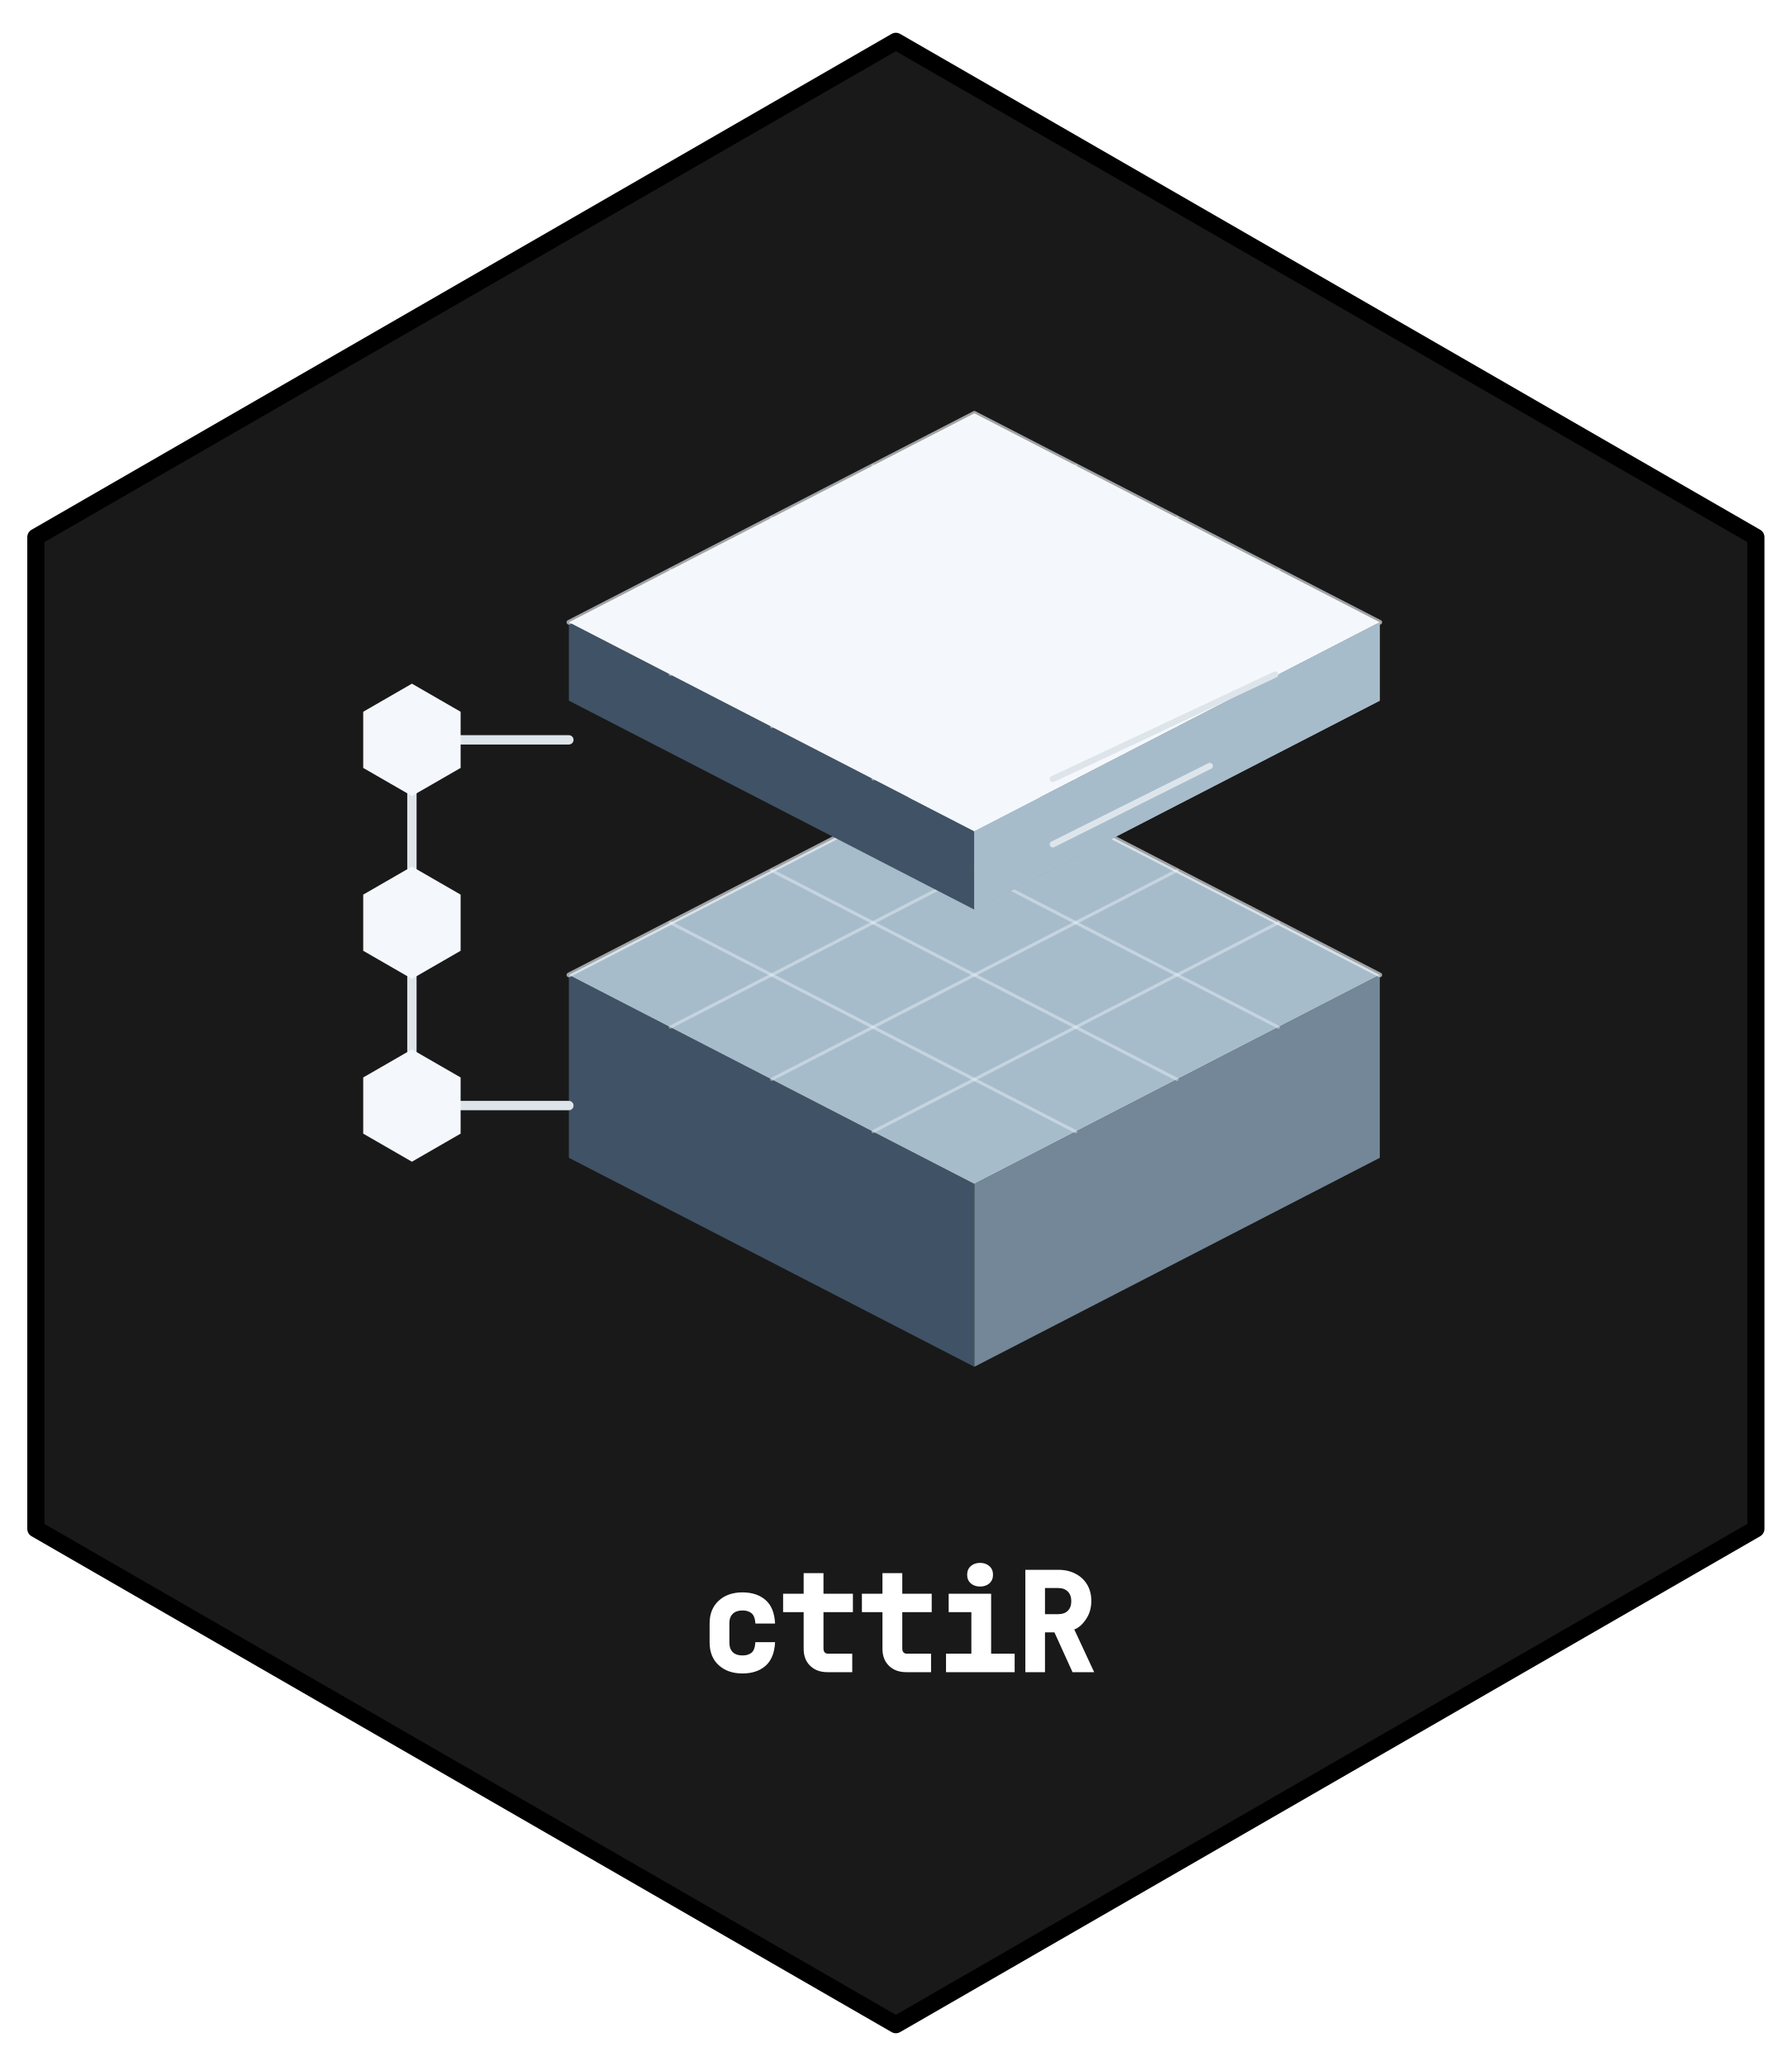
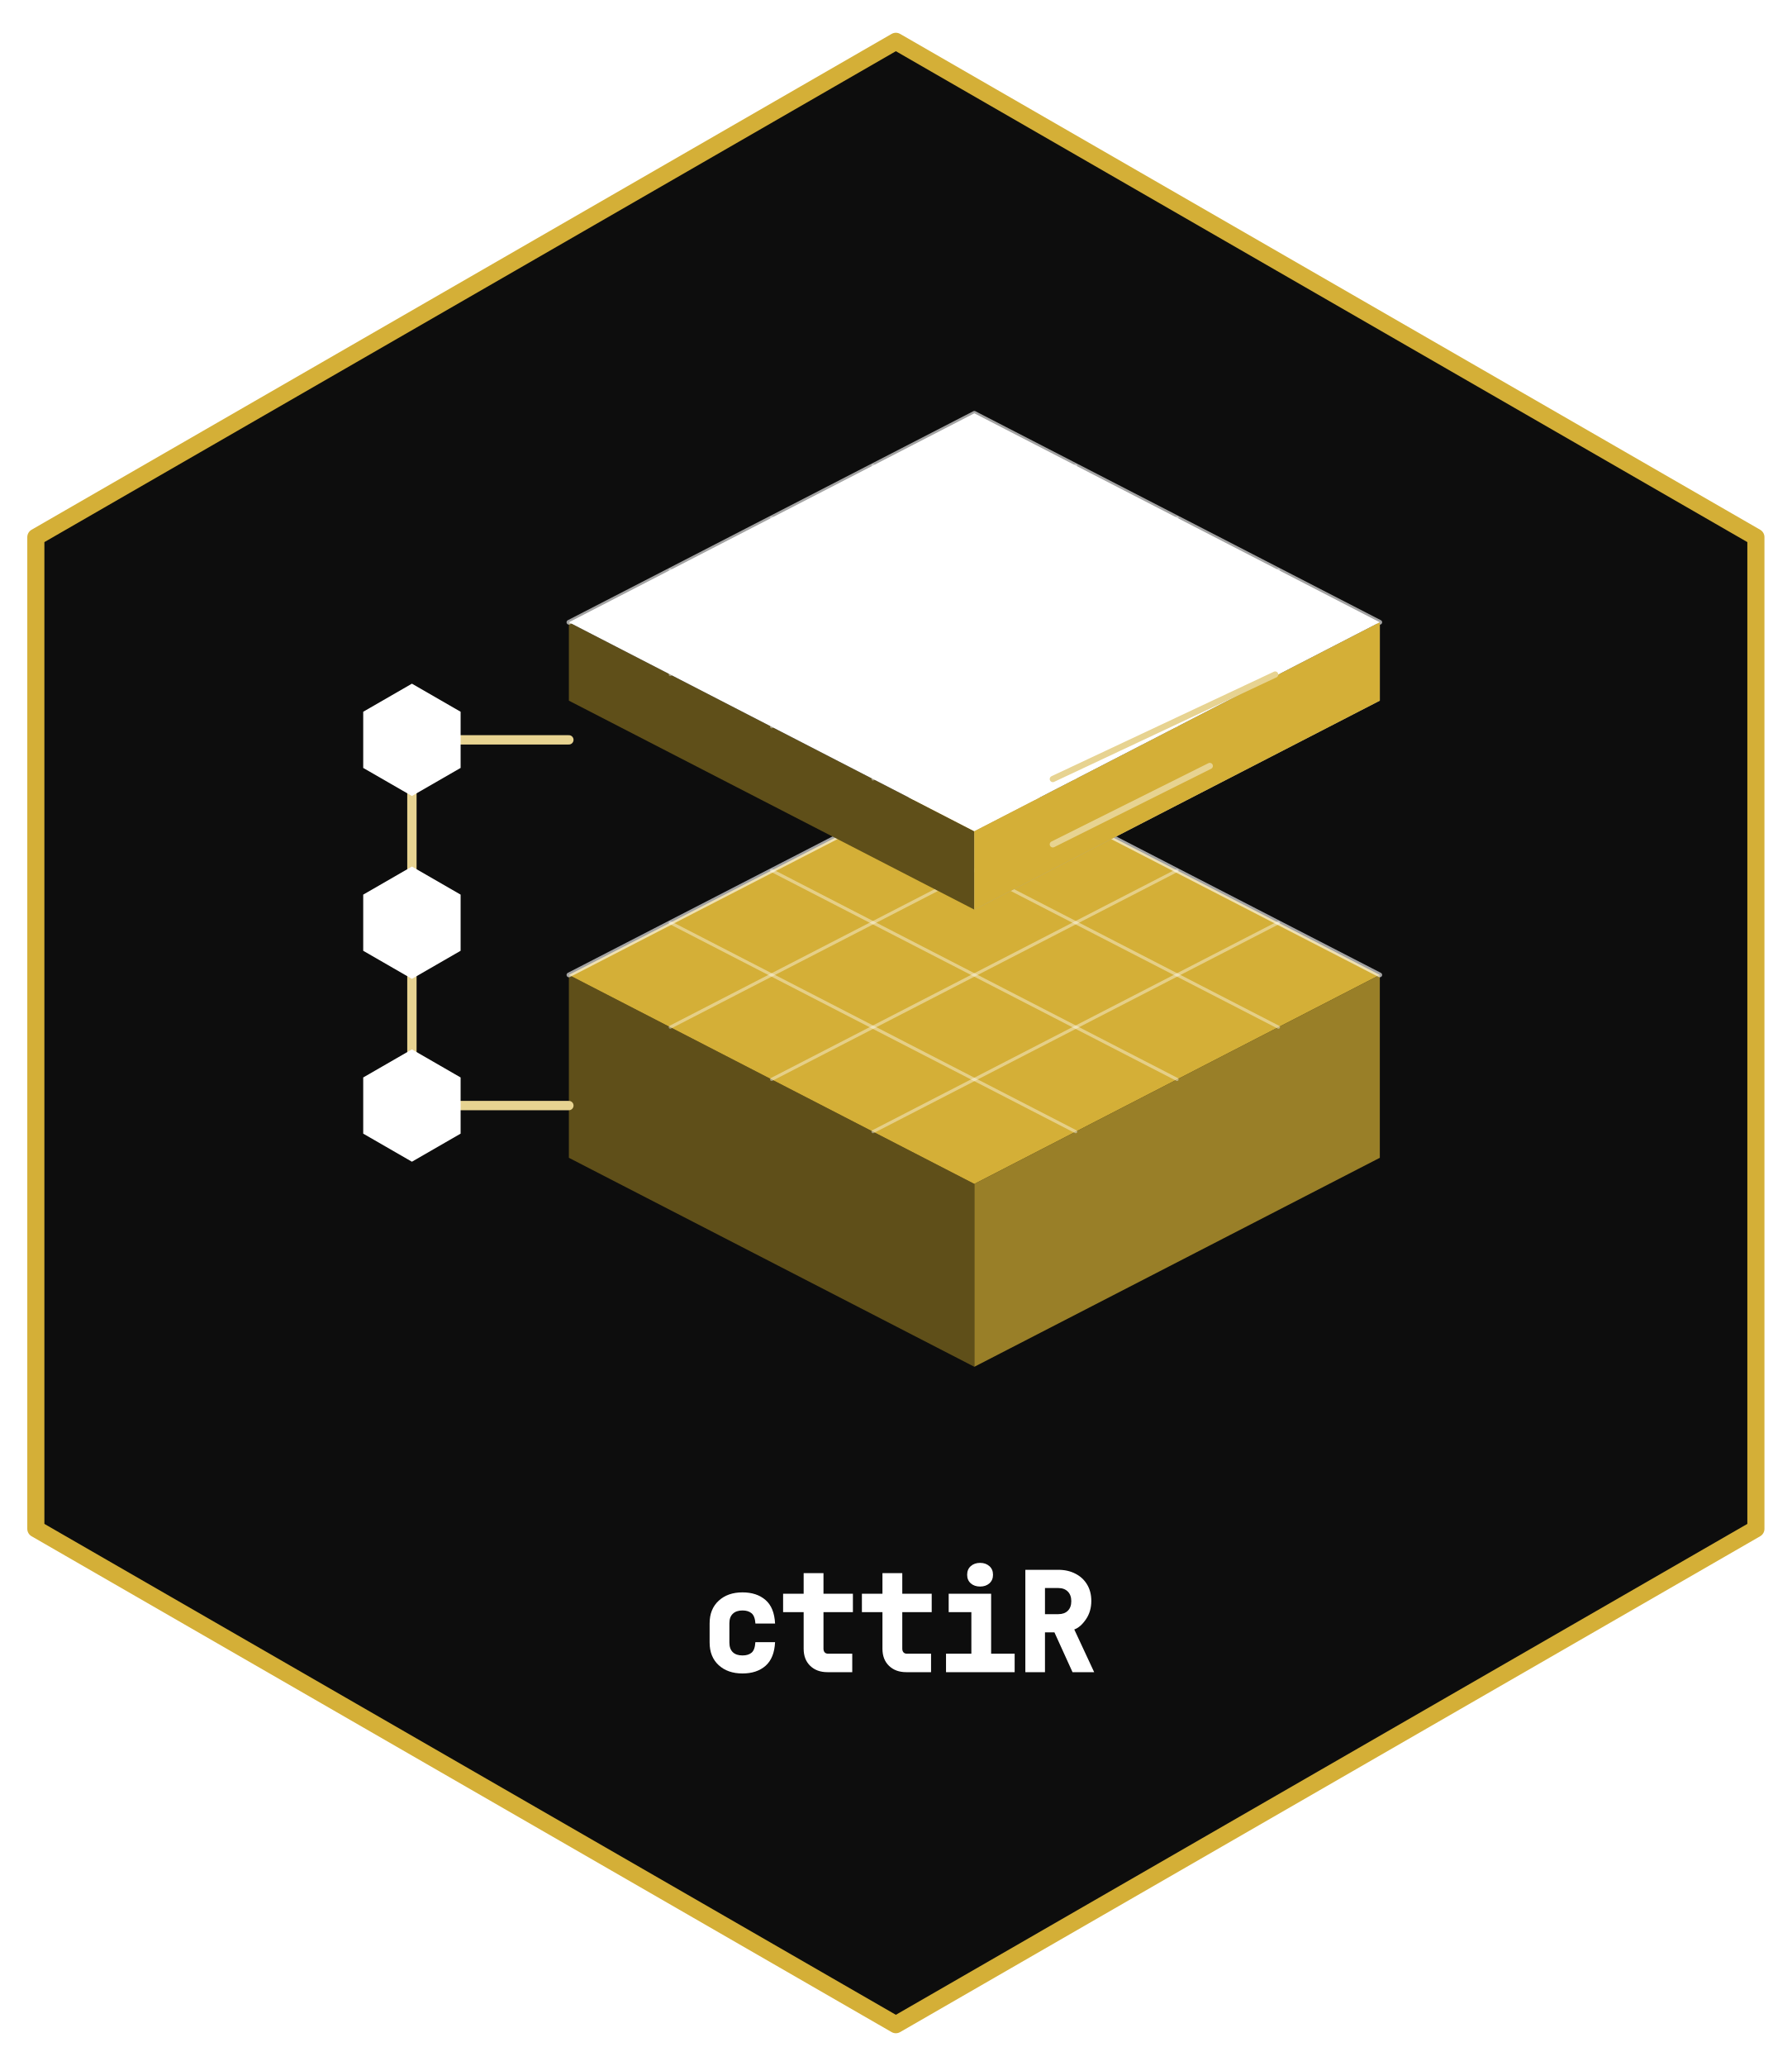
<svg xmlns="http://www.w3.org/2000/svg" xmlns:xlink="http://www.w3.org/1999/xlink" width="432" height="498" viewBox="0 0 432 498">
  <defs>
    <g>
      <g id="glyph-0-0">
        <path d="M 10.516 0.312 C 8.148 0.312 6.238 -0.352 4.781 -1.688 C 3.32 -3.031 2.594 -4.852 2.594 -7.156 L 2.594 -11.766 C 2.594 -14.055 3.32 -15.875 4.781 -17.219 C 6.238 -18.562 8.148 -19.234 10.516 -19.234 C 12.816 -19.234 14.672 -18.617 16.078 -17.391 C 17.484 -16.172 18.25 -14.281 18.375 -11.719 L 13.641 -11.719 C 13.555 -12.938 13.242 -13.766 12.703 -14.203 C 12.172 -14.648 11.441 -14.875 10.516 -14.875 C 9.516 -14.875 8.738 -14.609 8.188 -14.078 C 7.633 -13.555 7.359 -12.797 7.359 -11.797 L 7.359 -7.156 C 7.359 -6.125 7.633 -5.344 8.188 -4.812 C 8.738 -4.289 9.516 -4.031 10.516 -4.031 C 11.461 -4.031 12.195 -4.254 12.719 -4.703 C 13.25 -5.148 13.551 -5.992 13.625 -7.234 L 18.375 -7.234 C 18.25 -4.672 17.484 -2.77 16.078 -1.531 C 14.672 -0.301 12.816 0.312 10.516 0.312 Z M 10.516 0.312 " />
      </g>
      <g id="glyph-0-1">
        <path d="M 12.016 0 C 10.285 0 8.895 -0.508 7.844 -1.531 C 6.789 -2.551 6.266 -3.922 6.266 -5.641 L 6.266 -14.469 L 1.312 -14.469 L 1.312 -18.906 L 6.266 -18.906 L 6.266 -23.875 L 11.047 -23.875 L 11.047 -18.906 L 18.141 -18.906 L 18.141 -14.469 L 11.047 -14.469 L 11.047 -5.688 C 11.047 -5.289 11.145 -4.984 11.344 -4.766 C 11.539 -4.555 11.816 -4.453 12.172 -4.453 L 17.984 -4.453 L 17.984 0 Z M 12.016 0 " />
      </g>
      <g id="glyph-0-2">
        <path d="M 2.594 0 L 2.594 -4.453 L 8.703 -4.453 L 8.703 -14.469 L 3.234 -14.469 L 3.234 -18.906 L 13.469 -18.906 L 13.469 -4.453 L 19.141 -4.453 L 19.141 0 Z M 10.812 -20.641 C 9.895 -20.641 9.145 -20.895 8.562 -21.406 C 7.977 -21.926 7.688 -22.613 7.688 -23.469 C 7.688 -24.352 7.977 -25.051 8.562 -25.562 C 9.145 -26.082 9.895 -26.344 10.812 -26.344 C 11.719 -26.344 12.461 -26.082 13.047 -25.562 C 13.629 -25.051 13.922 -24.352 13.922 -23.469 C 13.922 -22.613 13.629 -21.926 13.047 -21.406 C 12.461 -20.895 11.719 -20.641 10.812 -20.641 Z M 10.812 -20.641 " />
      </g>
      <g id="glyph-0-3">
        <path d="M 2.719 0 L 2.719 -24.672 L 10.672 -24.672 C 12.223 -24.672 13.598 -24.359 14.797 -23.734 C 16.004 -23.117 16.941 -22.25 17.609 -21.125 C 18.285 -20 18.625 -18.68 18.625 -17.172 C 18.625 -15.473 18.188 -13.988 17.312 -12.719 C 16.445 -11.457 15.516 -10.648 14.516 -10.297 L 19.312 0 L 14.094 0 L 9.734 -9.594 L 7.453 -9.594 L 7.453 0 Z M 7.453 -13.984 L 10.672 -13.984 C 11.648 -13.984 12.414 -14.258 12.969 -14.812 C 13.52 -15.363 13.797 -16.129 13.797 -17.109 C 13.797 -18.098 13.516 -18.875 12.953 -19.438 C 12.391 -20 11.629 -20.281 10.672 -20.281 L 7.453 -20.281 Z M 7.453 -13.984 " />
      </g>
    </g>
  </defs>
-   <path fill-rule="nonzero" fill="rgb(9.804%, 9.804%, 9.804%)" fill-opacity="1" stroke-width="4.125" stroke-linecap="round" stroke-linejoin="round" stroke="rgb(0%, 0%, 0%)" stroke-opacity="1" stroke-miterlimit="10" d="M 216 9.961 L 423.359 129.48 L 423.359 368.52 L 216 488.039 L 8.641 368.52 L 8.641 129.48 Z M 216 9.961 " />
-   <path fill-rule="nonzero" fill="rgb(25.098%, 32.157%, 39.608%)" fill-opacity="1" d="M 137.16 235.004 L 234.922 285.379 L 234.922 329.457 L 137.16 279.082 Z M 137.16 235.004 " />
-   <path fill-rule="nonzero" fill="rgb(45.098%, 52.941%, 59.608%)" fill-opacity="1" d="M 234.922 285.379 L 332.684 235.004 L 332.684 279.082 L 234.922 329.457 Z M 234.922 285.379 " />
-   <path fill-rule="nonzero" fill="rgb(65.49%, 73.725%, 79.608%)" fill-opacity="1" d="M 137.16 235.004 L 234.922 184.633 L 332.684 235.004 L 234.922 285.379 Z M 137.16 235.004 " />
-   <path fill="none" stroke-width="0.75" stroke-linecap="round" stroke-linejoin="round" stroke="rgb(95.686%, 97.255%, 98.824%)" stroke-opacity="0.4" stroke-miterlimit="10" d="M 161.602 222.41 L 259.363 272.785 " />
-   <path fill="none" stroke-width="0.75" stroke-linecap="round" stroke-linejoin="round" stroke="rgb(95.686%, 97.255%, 98.824%)" stroke-opacity="0.4" stroke-miterlimit="10" d="M 210.48 272.785 L 308.242 222.41 " />
-   <path fill="none" stroke-width="0.75" stroke-linecap="round" stroke-linejoin="round" stroke="rgb(95.686%, 97.255%, 98.824%)" stroke-opacity="0.4" stroke-miterlimit="10" d="M 186.039 209.816 L 283.801 260.191 " />
-   <path fill="none" stroke-width="0.75" stroke-linecap="round" stroke-linejoin="round" stroke="rgb(95.686%, 97.255%, 98.824%)" stroke-opacity="0.4" stroke-miterlimit="10" d="M 186.039 260.191 L 283.801 209.816 " />
-   <path fill="none" stroke-width="0.75" stroke-linecap="round" stroke-linejoin="round" stroke="rgb(95.686%, 97.255%, 98.824%)" stroke-opacity="0.4" stroke-miterlimit="10" d="M 210.48 197.227 L 308.242 247.598 " />
-   <path fill="none" stroke-width="0.75" stroke-linecap="round" stroke-linejoin="round" stroke="rgb(95.686%, 97.255%, 98.824%)" stroke-opacity="0.4" stroke-miterlimit="10" d="M 161.602 247.598 L 259.363 197.227 " />
-   <path fill="none" stroke-width="1.125" stroke-linecap="round" stroke-linejoin="round" stroke="rgb(95.686%, 97.255%, 98.824%)" stroke-opacity="0.62" stroke-miterlimit="10" d="M 137.16 235.004 L 234.922 184.633 L 332.684 235.004 " />
-   <path fill-rule="nonzero" fill="rgb(25.098%, 32.157%, 39.608%)" fill-opacity="1" d="M 137.16 150 L 234.922 200.375 L 234.922 219.262 L 137.16 168.891 Z M 137.16 150 " />
-   <path fill-rule="nonzero" fill="rgb(60.392%, 64.706%, 69.02%)" fill-opacity="1" d="M 234.922 200.375 L 332.684 150 L 332.684 168.891 L 234.922 219.262 Z M 234.922 200.375 " />
-   <path fill-rule="nonzero" fill="rgb(95.686%, 97.255%, 98.824%)" fill-opacity="1" d="M 137.16 150 L 234.922 99.625 L 332.684 150 L 234.922 200.375 Z M 137.16 150 " />
-   <path fill="none" stroke-width="0.75" stroke-linecap="round" stroke-linejoin="round" stroke="rgb(95.686%, 97.255%, 98.824%)" stroke-opacity="0.4" stroke-miterlimit="10" d="M 161.602 137.406 L 259.363 187.781 " />
-   <path fill="none" stroke-width="0.75" stroke-linecap="round" stroke-linejoin="round" stroke="rgb(95.686%, 97.255%, 98.824%)" stroke-opacity="0.4" stroke-miterlimit="10" d="M 210.48 187.781 L 308.242 137.406 " />
-   <path fill="none" stroke-width="0.75" stroke-linecap="round" stroke-linejoin="round" stroke="rgb(95.686%, 97.255%, 98.824%)" stroke-opacity="0.4" stroke-miterlimit="10" d="M 186.039 124.812 L 283.801 175.188 " />
-   <path fill="none" stroke-width="0.75" stroke-linecap="round" stroke-linejoin="round" stroke="rgb(95.686%, 97.255%, 98.824%)" stroke-opacity="0.4" stroke-miterlimit="10" d="M 186.039 175.188 L 283.801 124.812 " />
-   <path fill="none" stroke-width="0.75" stroke-linecap="round" stroke-linejoin="round" stroke="rgb(95.686%, 97.255%, 98.824%)" stroke-opacity="0.4" stroke-miterlimit="10" d="M 210.48 112.219 L 308.242 162.594 " />
-   <path fill="none" stroke-width="0.75" stroke-linecap="round" stroke-linejoin="round" stroke="rgb(95.686%, 97.255%, 98.824%)" stroke-opacity="0.4" stroke-miterlimit="10" d="M 161.602 162.594 L 259.363 112.219 " />
-   <path fill="none" stroke-width="1.125" stroke-linecap="round" stroke-linejoin="round" stroke="rgb(95.686%, 97.255%, 98.824%)" stroke-opacity="0.62" stroke-miterlimit="10" d="M 137.16 150 L 234.922 99.625 L 332.684 150 " />
-   <path fill="none" stroke-width="2.25" stroke-linecap="round" stroke-linejoin="round" stroke="rgb(86.667%, 89.804%, 92.157%)" stroke-opacity="1" stroke-miterlimit="10" d="M 137.16 178.336 L 99.316 178.336 L 99.316 266.488 L 137.16 266.488 " />
-   <path fill-rule="nonzero" fill="rgb(95.686%, 97.255%, 98.824%)" fill-opacity="1" d="M 99.316 252.949 L 87.574 259.719 L 87.574 273.258 L 99.316 280.027 L 111.059 273.258 L 111.059 259.719 Z M 99.316 252.949 " />
-   <path fill-rule="nonzero" fill="rgb(95.686%, 97.255%, 98.824%)" fill-opacity="1" d="M 99.316 208.875 L 87.574 215.645 L 87.574 229.18 L 99.316 235.949 L 111.059 229.18 L 111.059 215.645 Z M 99.316 208.875 " />
-   <path fill-rule="nonzero" fill="rgb(95.686%, 97.255%, 98.824%)" fill-opacity="1" d="M 99.316 164.797 L 87.574 171.566 L 87.574 185.105 L 99.316 191.871 L 111.059 185.105 L 111.059 171.566 Z M 99.316 164.797 " />
-   <path fill-rule="nonzero" fill="rgb(65.49%, 73.725%, 79.608%)" fill-opacity="1" d="M 234.922 200.375 L 332.684 150 L 332.684 168.891 L 234.922 219.262 Z M 234.922 200.375 " />
-   <path fill="none" stroke-width="1.5" stroke-linecap="round" stroke-linejoin="round" stroke="rgb(86.667%, 89.804%, 92.157%)" stroke-opacity="1" stroke-miterlimit="10" d="M 253.844 187.781 L 307.453 162.594 " />
-   <path fill="none" stroke-width="1.5" stroke-linecap="round" stroke-linejoin="round" stroke="rgb(86.667%, 89.804%, 92.157%)" stroke-opacity="1" stroke-miterlimit="10" d="M 253.844 203.523 L 291.688 184.633 " />
+   <path fill-rule="nonzero" fill="rgb(5.098%, 5.098%, 5.098%)" fill-opacity="1" stroke-width="4.125" stroke-linecap="round" stroke-linejoin="round" stroke="rgb(83.137%, 68.627%, 21.569%)" stroke-opacity="1" stroke-miterlimit="10" d="M 216 9.961 L 423.359 129.48 L 423.359 368.52 L 216 488.039 L 8.641 368.52 L 8.641 129.48 Z M 216 9.961 " />
+   <path fill-rule="nonzero" fill="rgb(37.255%, 30.98%, 9.804%)" fill-opacity="1" d="M 137.16 235.004 L 234.922 285.379 L 234.922 329.457 L 137.16 279.082 Z M 137.16 235.004 " />
+   <path fill-rule="nonzero" fill="rgb(60%, 49.804%, 15.686%)" fill-opacity="1" d="M 234.922 285.379 L 332.684 235.004 L 332.684 279.082 L 234.922 329.457 Z M 234.922 285.379 " />
+   <path fill-rule="nonzero" fill="rgb(83.137%, 68.627%, 21.569%)" fill-opacity="1" d="M 137.16 235.004 L 234.922 184.633 L 332.684 235.004 L 234.922 285.379 Z M 137.16 235.004 " />
+   <path fill="none" stroke-width="0.75" stroke-linecap="round" stroke-linejoin="round" stroke="rgb(100%, 100%, 100%)" stroke-opacity="0.4" stroke-miterlimit="10" d="M 161.602 222.41 L 259.363 272.785 " />
+   <path fill="none" stroke-width="0.75" stroke-linecap="round" stroke-linejoin="round" stroke="rgb(100%, 100%, 100%)" stroke-opacity="0.4" stroke-miterlimit="10" d="M 210.48 272.785 L 308.242 222.41 " />
+   <path fill="none" stroke-width="0.75" stroke-linecap="round" stroke-linejoin="round" stroke="rgb(100%, 100%, 100%)" stroke-opacity="0.4" stroke-miterlimit="10" d="M 186.039 209.816 L 283.801 260.191 " />
+   <path fill="none" stroke-width="0.75" stroke-linecap="round" stroke-linejoin="round" stroke="rgb(100%, 100%, 100%)" stroke-opacity="0.4" stroke-miterlimit="10" d="M 186.039 260.191 L 283.801 209.816 " />
+   <path fill="none" stroke-width="0.75" stroke-linecap="round" stroke-linejoin="round" stroke="rgb(100%, 100%, 100%)" stroke-opacity="0.4" stroke-miterlimit="10" d="M 210.48 197.227 L 308.242 247.598 " />
+   <path fill="none" stroke-width="0.75" stroke-linecap="round" stroke-linejoin="round" stroke="rgb(100%, 100%, 100%)" stroke-opacity="0.4" stroke-miterlimit="10" d="M 161.602 247.598 L 259.363 197.227 " />
+   <path fill="none" stroke-width="1.125" stroke-linecap="round" stroke-linejoin="round" stroke="rgb(100%, 100%, 100%)" stroke-opacity="0.62" stroke-miterlimit="10" d="M 137.16 235.004 L 234.922 184.633 L 332.684 235.004 " />
+   <path fill-rule="nonzero" fill="rgb(37.255%, 30.98%, 9.804%)" fill-opacity="1" d="M 137.16 150 L 234.922 200.375 L 234.922 219.262 L 137.16 168.891 Z M 137.16 150 " />
+   <path fill-rule="nonzero" fill="rgb(68.627%, 65.49%, 54.902%)" fill-opacity="1" d="M 234.922 200.375 L 332.684 150 L 332.684 168.891 L 234.922 219.262 Z M 234.922 200.375 " />
+   <path fill-rule="nonzero" fill="rgb(100%, 100%, 100%)" fill-opacity="1" d="M 137.16 150 L 234.922 99.625 L 332.684 150 L 234.922 200.375 Z M 137.16 150 " />
+   <path fill="none" stroke-width="0.75" stroke-linecap="round" stroke-linejoin="round" stroke="rgb(100%, 100%, 100%)" stroke-opacity="0.4" stroke-miterlimit="10" d="M 161.602 137.406 L 259.363 187.781 " />
+   <path fill="none" stroke-width="0.75" stroke-linecap="round" stroke-linejoin="round" stroke="rgb(100%, 100%, 100%)" stroke-opacity="0.4" stroke-miterlimit="10" d="M 210.48 187.781 L 308.242 137.406 " />
+   <path fill="none" stroke-width="0.75" stroke-linecap="round" stroke-linejoin="round" stroke="rgb(100%, 100%, 100%)" stroke-opacity="0.4" stroke-miterlimit="10" d="M 186.039 124.812 L 283.801 175.188 " />
+   <path fill="none" stroke-width="0.75" stroke-linecap="round" stroke-linejoin="round" stroke="rgb(100%, 100%, 100%)" stroke-opacity="0.4" stroke-miterlimit="10" d="M 186.039 175.188 L 283.801 124.812 " />
+   <path fill="none" stroke-width="0.75" stroke-linecap="round" stroke-linejoin="round" stroke="rgb(100%, 100%, 100%)" stroke-opacity="0.4" stroke-miterlimit="10" d="M 210.48 112.219 L 308.242 162.594 " />
+   <path fill="none" stroke-width="0.75" stroke-linecap="round" stroke-linejoin="round" stroke="rgb(100%, 100%, 100%)" stroke-opacity="0.4" stroke-miterlimit="10" d="M 161.602 162.594 L 259.363 112.219 " />
+   <path fill="none" stroke-width="1.125" stroke-linecap="round" stroke-linejoin="round" stroke="rgb(100%, 100%, 100%)" stroke-opacity="0.62" stroke-miterlimit="10" d="M 137.16 150 L 234.922 99.625 L 332.684 150 " />
+   <path fill="none" stroke-width="2.25" stroke-linecap="round" stroke-linejoin="round" stroke="rgb(90.588%, 82.745%, 56.863%)" stroke-opacity="1" stroke-miterlimit="10" d="M 137.16 178.336 L 99.316 178.336 L 99.316 266.488 L 137.16 266.488 " />
+   <path fill-rule="nonzero" fill="rgb(100%, 100%, 100%)" fill-opacity="1" d="M 99.316 252.949 L 87.574 259.719 L 87.574 273.258 L 99.316 280.027 L 111.059 273.258 L 111.059 259.719 Z M 99.316 252.949 " />
+   <path fill-rule="nonzero" fill="rgb(100%, 100%, 100%)" fill-opacity="1" d="M 99.316 208.875 L 87.574 215.645 L 87.574 229.18 L 99.316 235.949 L 111.059 229.18 L 111.059 215.645 Z M 99.316 208.875 " />
+   <path fill-rule="nonzero" fill="rgb(100%, 100%, 100%)" fill-opacity="1" d="M 99.316 164.797 L 87.574 171.566 L 87.574 185.105 L 99.316 191.871 L 111.059 185.105 L 111.059 171.566 Z M 99.316 164.797 " />
+   <path fill-rule="nonzero" fill="rgb(83.137%, 68.627%, 21.569%)" fill-opacity="1" d="M 234.922 200.375 L 332.684 150 L 332.684 168.891 L 234.922 219.262 Z M 234.922 200.375 " />
+   <path fill="none" stroke-width="1.5" stroke-linecap="round" stroke-linejoin="round" stroke="rgb(90.588%, 82.745%, 56.863%)" stroke-opacity="1" stroke-miterlimit="10" d="M 253.844 187.781 L 307.453 162.594 " />
+   <path fill="none" stroke-width="1.5" stroke-linecap="round" stroke-linejoin="round" stroke="rgb(90.588%, 82.745%, 56.863%)" stroke-opacity="1" stroke-miterlimit="10" d="M 253.844 203.523 L 291.688 184.633 " />
  <g fill="rgb(100%, 100%, 100%)" fill-opacity="1">
    <use xlink:href="#glyph-0-0" x="168.5" y="403.069" />
    <use xlink:href="#glyph-0-1" x="187.5" y="403.069" />
    <use xlink:href="#glyph-0-1" x="206.5" y="403.069" />
    <use xlink:href="#glyph-0-2" x="225.5" y="403.069" />
    <use xlink:href="#glyph-0-3" x="244.5" y="403.069" />
  </g>
</svg>
